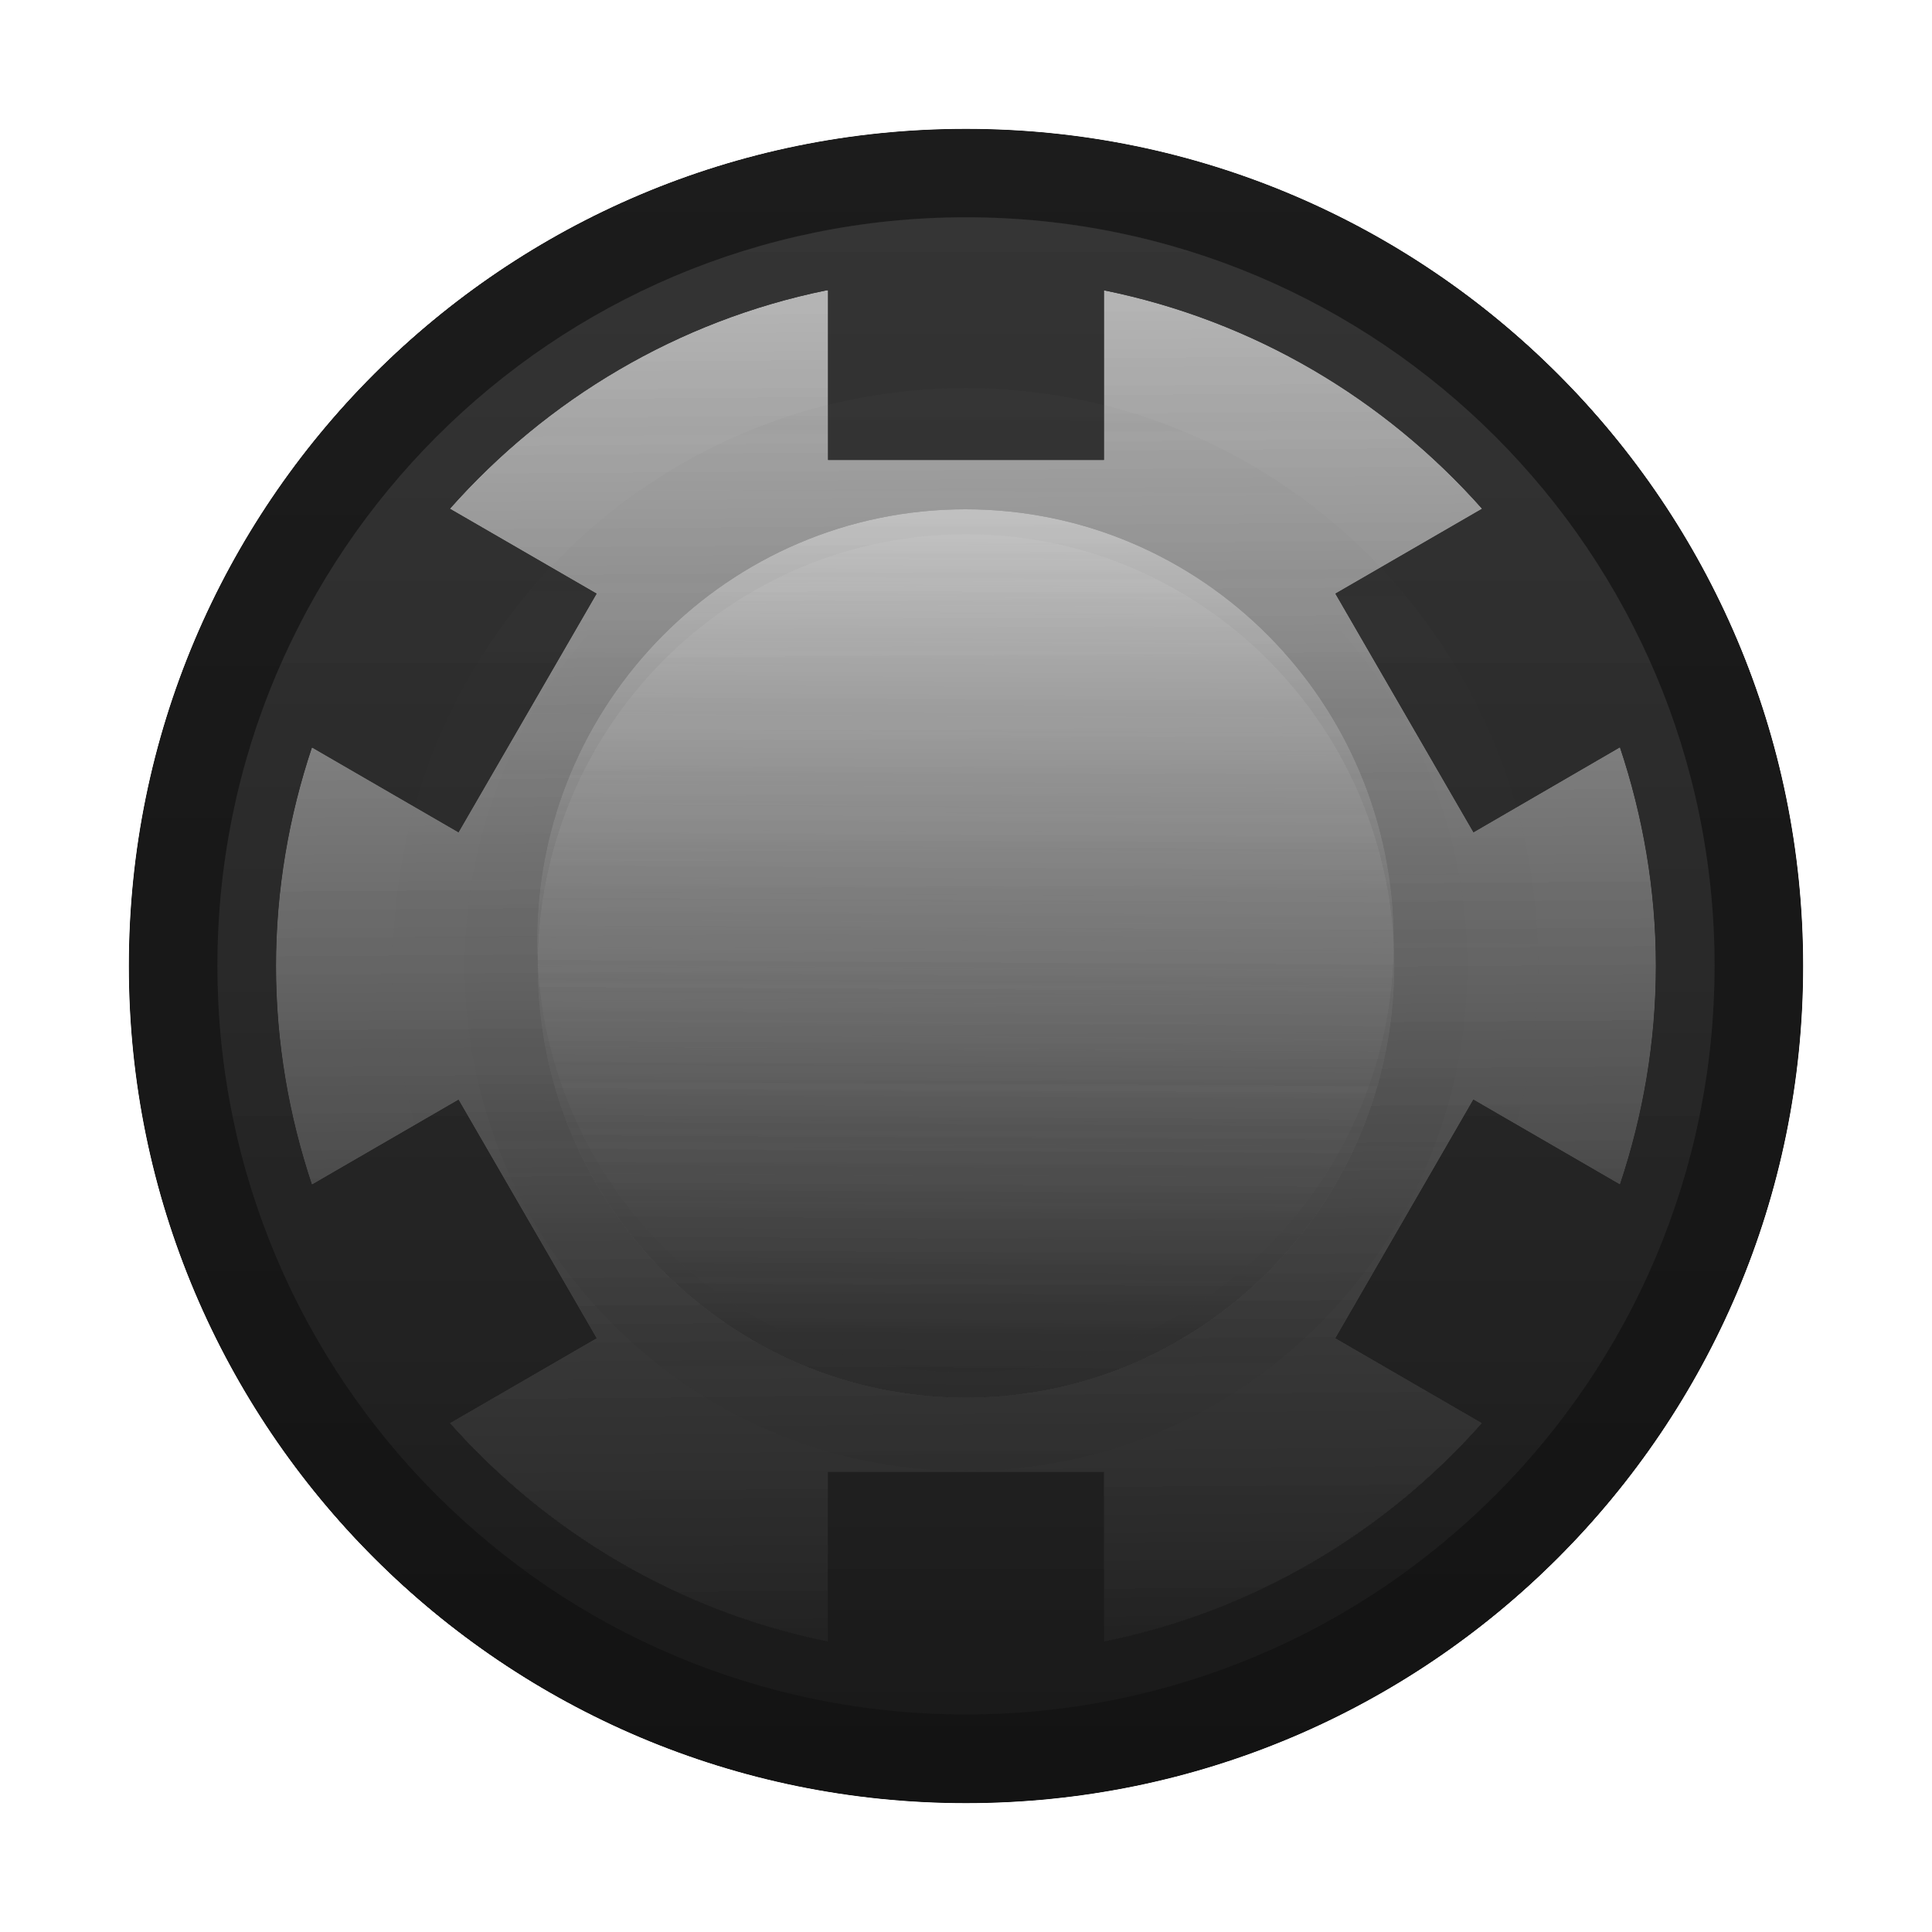
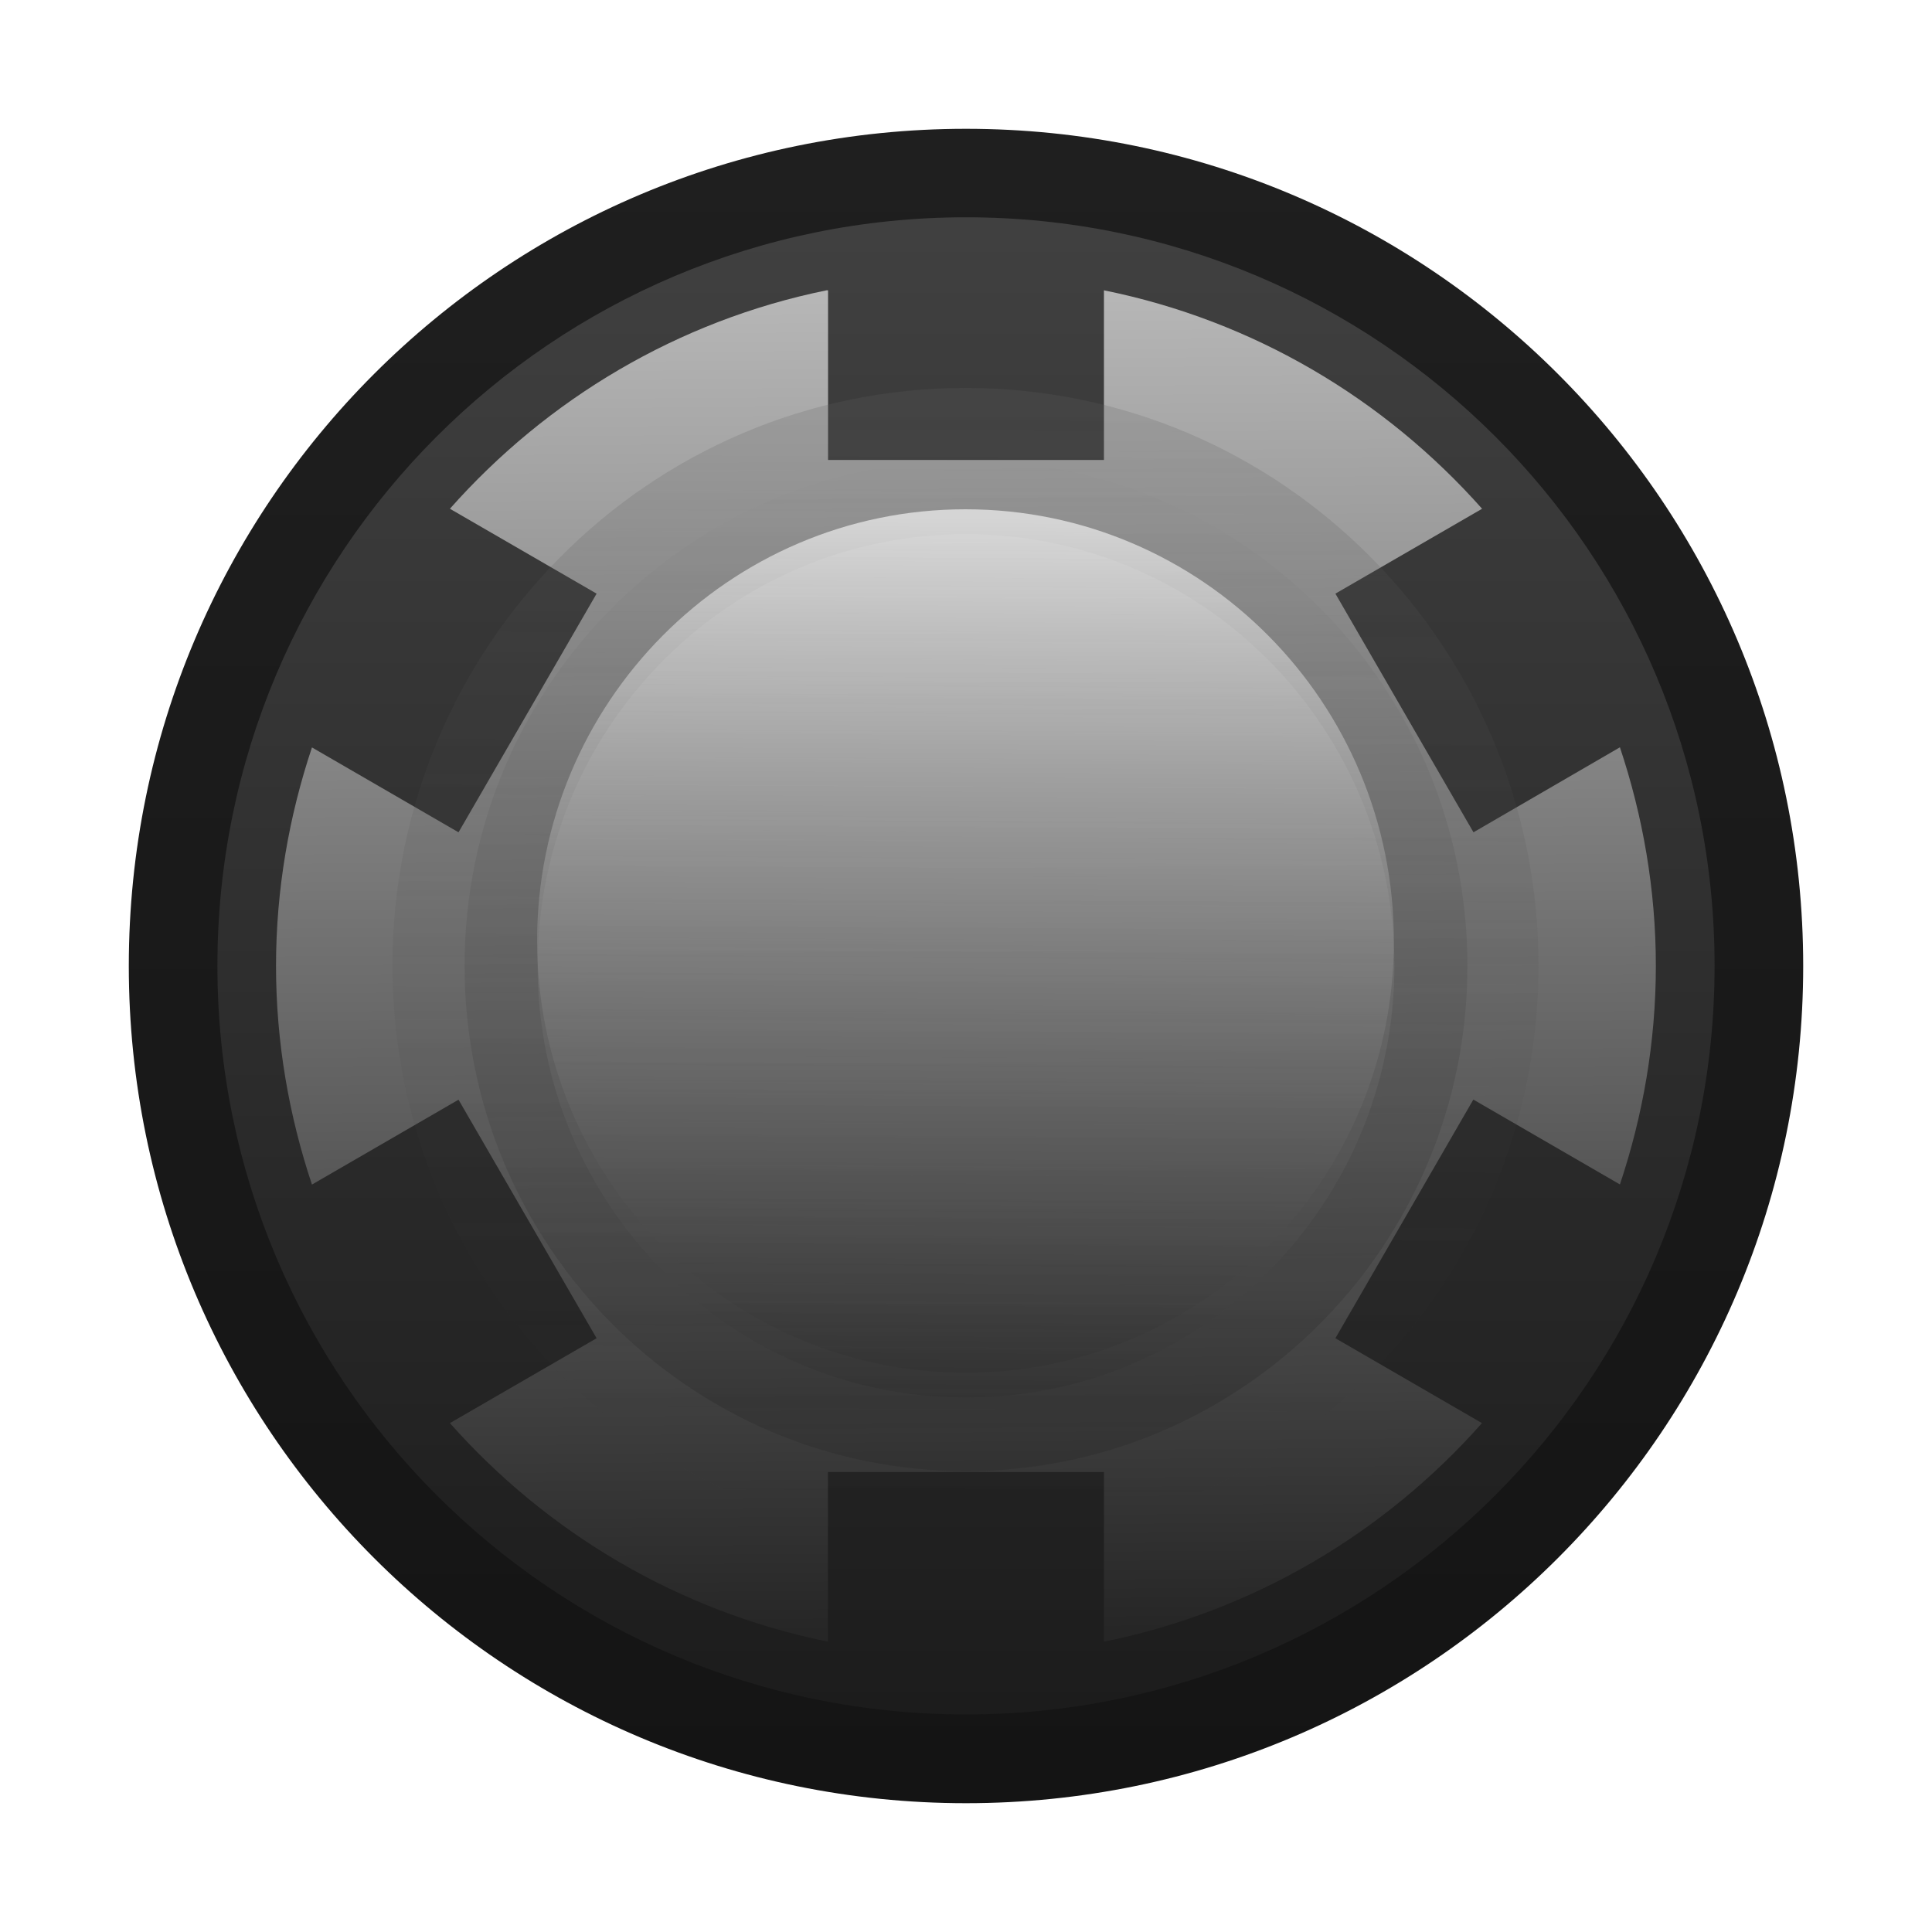
<svg xmlns="http://www.w3.org/2000/svg" xmlns:xlink="http://www.w3.org/1999/xlink" version="1.0" id="svg18800" x="0px" y="0px" width="15px" height="14.999px" viewBox="0 0 15 14.999" enable-background="new 0 0 15 14.999" xml:space="preserve">
  <defs id="defs1054">
    <linearGradient id="linearGradient45937">
      <stop style="stop-color:#b4b4b4;stop-opacity:0.502" offset="0" id="stop45933" />
      <stop style="stop-color:#333333;stop-opacity:1" offset="1" id="stop45935" />
    </linearGradient>
    <linearGradient id="linearGradient44367">
      <stop style="stop-color:#212121;stop-opacity:0.263" offset="0" id="stop44363" />
      <stop style="stop-color:#2f2f2f;stop-opacity:0;" offset="1" id="stop44365" />
    </linearGradient>
    <linearGradient id="linearGradient44221">
      <stop style="stop-color:#606060;stop-opacity:0.22" offset="0" id="stop44217" />
      <stop style="stop-color:#2f2f2f;stop-opacity:0;" offset="1" id="stop44219" />
    </linearGradient>
    <linearGradient id="linearGradient43531">
      <stop style="stop-color:#ffffff;stop-opacity:0.621" offset="0" id="stop43527" />
      <stop style="stop-color:#2a2a2a;stop-opacity:0.25" offset="1" id="stop43529" />
    </linearGradient>
    <linearGradient id="linearGradient42813">
      <stop style="stop-color:#262626;stop-opacity:1" offset="0" id="stop42809" />
      <stop style="stop-color:#b6b6b6;stop-opacity:1" offset="1" id="stop42811" />
    </linearGradient>
    <linearGradient id="linearGradient21880-8">
      <stop style="stop-color:#444444;stop-opacity:1" offset="0" id="stop28150" />
      <stop style="stop-color:#939393;stop-opacity:1" offset="1" id="stop28152" />
    </linearGradient>
    <linearGradient id="SVGID_3_-7" gradientUnits="userSpaceOnUse" x1="520.135" y1="-5410.4" x2="530.864" y2="-5410.4" gradientTransform="rotate(90,-2442.45,-2960.45)">
      <stop offset="0.011" style="stop-color:#4C4C4C" id="stop1042-0" />
      <stop offset="1" style="stop-color:#3B3B3B" id="stop1044-9" />
    </linearGradient>
    <linearGradient xlink:href="#linearGradient21880-8" id="linearGradient26150" x1="10.12" y1="12.044" x2="4.95" y2="2.81" gradientUnits="userSpaceOnUse" spreadMethod="pad" />
    <linearGradient xlink:href="#linearGradient42813" id="linearGradient41884" x1="19.21" y1="12.663" x2="19.133" y2="2.324" gradientUnits="userSpaceOnUse" gradientTransform="translate(-11.69643)" />
    <linearGradient xlink:href="#linearGradient44221" id="linearGradient43533" x1="7.522" y1="11.362" x2="7.478" y2="3.571" gradientUnits="userSpaceOnUse" gradientTransform="matrix(1.140144,0,0,1.140144,-1.050518,-16.04146)" />
    <linearGradient xlink:href="#linearGradient44367" id="linearGradient43921" gradientUnits="userSpaceOnUse" x1="7.522" y1="11.362" x2="7.478" y2="3.571" gradientTransform="matrix(0.99767,0,0,0.99767,0.02148263,0.02140692)" />
    <linearGradient xlink:href="#linearGradient43531" id="linearGradient44075" gradientUnits="userSpaceOnUse" gradientTransform="matrix(0.852424,0,0,0.852424,1.106227,-13.69497)" x1="7.522" y1="11.362" x2="7.478" y2="3.571" />
    <linearGradient xlink:href="#linearGradient45937" id="linearGradient45901" gradientUnits="userSpaceOnUse" gradientTransform="matrix(0.852424,0,0,0.852424,1.110243,-13.88879)" x1="7.522" y1="11.362" x2="7.478" y2="3.571" />
-     <filter style="color-interpolation-filters:sRGB;" id="filter61053" x="0" y="0" width="1" height="1">
-       <feColorMatrix type="hueRotate" values="180" result="fbSourceGraphic" in="SourceGraphic" id="feColorMatrix61035" />
-       <feColorMatrix values="1 0 0 0 0 0 1 0 0 0 0 0 1 0 0 -0.212 -0.715 -0.072 1 0 " in="SourceGraphic" result="result1" id="feColorMatrix61037" />
-       <feColorMatrix type="hueRotate" values="0" id="feColorMatrix61039" />
-       <feColorMatrix values="1 0 0 0 0 0 1 0 0 0 0 0 1 0 0 0 0 0 1 0 " result="result3" id="feColorMatrix61041" />
-       <feComposite in2="result3" result="result6" operator="atop" id="feComposite61043" />
-       <feComposite in2="result6" operator="arithmetic" k2="0.5" k1="0.5" k3="0.5" in="result6" result="result4" id="feComposite61045" />
-       <feBlend in2="fbSourceGraphic" mode="normal" result="result2" in="result4" id="feBlend61047" />
-       <feComposite in2="result2" operator="arithmetic" k2="1" result="result5" id="feComposite61049" />
-       <feComposite in2="SourceGraphic" operator="in" result="result5" id="feComposite61051" />
-     </filter>
-     <filter style="color-interpolation-filters:sRGB;" id="filter61073" x="0" y="0" width="1" height="1">
-       <feColorMatrix type="hueRotate" values="180" result="fbSourceGraphic" in="SourceGraphic" id="feColorMatrix61055" />
-       <feColorMatrix values="1 0 0 0 0 0 1 0 0 0 0 0 1 0 0 -0.212 -0.715 -0.072 1 0 " in="SourceGraphic" result="result1" id="feColorMatrix61057" />
-       <feColorMatrix type="hueRotate" values="0" id="feColorMatrix61059" />
-       <feColorMatrix values="1 0 0 0 0 0 1 0 0 0 0 0 1 0 0 0 0 0 1 0 " result="result3" id="feColorMatrix61061" />
-       <feComposite in2="result3" result="result6" operator="atop" id="feComposite61063" />
-       <feComposite in2="result6" operator="arithmetic" k2="0.5" k1="0.5" k3="0.5" in="result6" result="result4" id="feComposite61065" />
-       <feBlend in2="fbSourceGraphic" mode="normal" result="result2" in="result4" id="feBlend61067" />
-       <feComposite in2="result2" operator="arithmetic" k2="1" result="result5" id="feComposite61069" />
-       <feComposite in2="SourceGraphic" operator="in" result="result5" id="feComposite61071" />
-     </filter>
-     <filter style="color-interpolation-filters:sRGB;" id="filter61093" x="0" y="0" width="1" height="1">
-       <feColorMatrix type="hueRotate" values="180" result="fbSourceGraphic" in="SourceGraphic" id="feColorMatrix61075" />
-       <feColorMatrix values="1 0 0 0 0 0 1 0 0 0 0 0 1 0 0 -0.212 -0.715 -0.072 1 0 " in="SourceGraphic" result="result1" id="feColorMatrix61077" />
-       <feColorMatrix type="hueRotate" values="0" id="feColorMatrix61079" />
-       <feColorMatrix values="1 0 0 0 0 0 1 0 0 0 0 0 1 0 0 0 0 0 1 0 " result="result3" id="feColorMatrix61081" />
-       <feComposite in2="result3" result="result6" operator="atop" id="feComposite61083" />
-       <feComposite in2="result6" operator="arithmetic" k2="0.5" k1="0.5" k3="0.5" in="result6" result="result4" id="feComposite61085" />
-       <feBlend in2="fbSourceGraphic" mode="normal" result="result2" in="result4" id="feBlend61087" />
-       <feComposite in2="result2" operator="arithmetic" k2="1" result="result5" id="feComposite61089" />
-       <feComposite in2="SourceGraphic" operator="in" result="result5" id="feComposite61091" />
-     </filter>
-     <filter style="color-interpolation-filters:sRGB;" id="filter61113" x="0" y="0" width="1" height="1">
-       <feColorMatrix type="hueRotate" values="180" result="fbSourceGraphic" in="SourceGraphic" id="feColorMatrix61095" />
-       <feColorMatrix values="1 0 0 0 0 0 1 0 0 0 0 0 1 0 0 -0.212 -0.715 -0.072 1 0 " in="SourceGraphic" result="result1" id="feColorMatrix61097" />
-       <feColorMatrix type="hueRotate" values="0" id="feColorMatrix61099" />
-       <feColorMatrix values="1 0 0 0 0 0 1 0 0 0 0 0 1 0 0 0 0 0 1 0 " result="result3" id="feColorMatrix61101" />
-       <feComposite in2="result3" result="result6" operator="atop" id="feComposite61103" />
-       <feComposite in2="result6" operator="arithmetic" k2="0.5" k1="0.5" k3="0.5" in="result6" result="result4" id="feComposite61105" />
-       <feBlend in2="fbSourceGraphic" mode="normal" result="result2" in="result4" id="feBlend61107" />
-       <feComposite in2="result2" operator="arithmetic" k2="1" result="result5" id="feComposite61109" />
-       <feComposite in2="SourceGraphic" operator="in" result="result5" id="feComposite61111" />
-     </filter>
-     <filter style="color-interpolation-filters:sRGB;" id="filter61133" x="0" y="0" width="1" height="1">
-       <feColorMatrix type="hueRotate" values="180" result="fbSourceGraphic" in="SourceGraphic" id="feColorMatrix61115" />
-       <feColorMatrix values="1 0 0 0 0 0 1 0 0 0 0 0 1 0 0 -0.212 -0.715 -0.072 1 0 " in="SourceGraphic" result="result1" id="feColorMatrix61117" />
-       <feColorMatrix type="hueRotate" values="0" id="feColorMatrix61119" />
-       <feColorMatrix values="1 0 0 0 0 0 1 0 0 0 0 0 1 0 0 0 0 0 1 0 " result="result3" id="feColorMatrix61121" />
-       <feComposite in2="result3" result="result6" operator="atop" id="feComposite61123" />
-       <feComposite in2="result6" operator="arithmetic" k2="0.5" k1="0.5" k3="0.5" in="result6" result="result4" id="feComposite61125" />
-       <feBlend in2="fbSourceGraphic" mode="normal" result="result2" in="result4" id="feBlend61127" />
-       <feComposite in2="result2" operator="arithmetic" k2="1" result="result5" id="feComposite61129" />
-       <feComposite in2="SourceGraphic" operator="in" result="result5" id="feComposite61131" />
-     </filter>
-     <filter style="color-interpolation-filters:sRGB;" id="filter61153" x="0" y="0" width="1" height="1">
-       <feColorMatrix type="hueRotate" values="180" result="fbSourceGraphic" in="SourceGraphic" id="feColorMatrix61135" />
-       <feColorMatrix values="1 0 0 0 0 0 1 0 0 0 0 0 1 0 0 -0.212 -0.715 -0.072 1 0 " in="SourceGraphic" result="result1" id="feColorMatrix61137" />
-       <feColorMatrix type="hueRotate" values="0" id="feColorMatrix61139" />
-       <feColorMatrix values="1 0 0 0 0 0 1 0 0 0 0 0 1 0 0 0 0 0 1 0 " result="result3" id="feColorMatrix61141" />
-       <feComposite in2="result3" result="result6" operator="atop" id="feComposite61143" />
-       <feComposite in2="result6" operator="arithmetic" k2="0.5" k1="0.5" k3="0.5" in="result6" result="result4" id="feComposite61145" />
-       <feBlend in2="fbSourceGraphic" mode="normal" result="result2" in="result4" id="feBlend61147" />
-       <feComposite in2="result2" operator="arithmetic" k2="1" result="result5" id="feComposite61149" />
-       <feComposite in2="SourceGraphic" operator="in" result="result5" id="feComposite61151" />
-     </filter>
-     <filter style="color-interpolation-filters:sRGB;" id="filter61173" x="0" y="0" width="1" height="1">
-       <feColorMatrix type="hueRotate" values="180" result="fbSourceGraphic" in="SourceGraphic" id="feColorMatrix61155" />
-       <feColorMatrix values="1 0 0 0 0 0 1 0 0 0 0 0 1 0 0 -0.212 -0.715 -0.072 1 0 " in="SourceGraphic" result="result1" id="feColorMatrix61157" />
-       <feColorMatrix type="hueRotate" values="0" id="feColorMatrix61159" />
-       <feColorMatrix values="1 0 0 0 0 0 1 0 0 0 0 0 1 0 0 0 0 0 1 0 " result="result3" id="feColorMatrix61161" />
-       <feComposite in2="result3" result="result6" operator="atop" id="feComposite61163" />
-       <feComposite in2="result6" operator="arithmetic" k2="0.5" k1="0.5" k3="0.5" in="result6" result="result4" id="feComposite61165" />
-       <feBlend in2="fbSourceGraphic" mode="normal" result="result2" in="result4" id="feBlend61167" />
-       <feComposite in2="result2" operator="arithmetic" k2="1" result="result5" id="feComposite61169" />
-       <feComposite in2="SourceGraphic" operator="in" result="result5" id="feComposite61171" />
-     </filter>
  </defs>
-   <path id="path21844" style="fill:url(#linearGradient26150);fill-opacity:1;stroke-width:0.922;filter:url(#filter61173)" d="m 8.724,2.292 c -0.311,0.327 0.114,0.925 -0.286,1.228 -0.472,-3.533e-4 -0.945,3.585e-4 -1.417,0 C 6.809,3.494 6.525,3.612 6.425,3.349 6.36,3.086 6.485,2.465 6.276,2.305 A 5.357,5.357 0 0 0 3.687,3.763 C 3.636,3.942 3.687,4.115 3.93,4.186 4.334,4.405 4.581,4.683 4.231,5.448 3.983,5.837 3.853,6.067 3.496,6.334 3.059,6.492 2.81,5.737 2.353,6.029 a 5.357,5.357 0 0 0 -0.211,1.478 5.357,5.357 0 0 0 0.198,1.419 c 0.023,0.036 0.047,0.072 0.076,0.104 0.478,0.178 0.735,-0.635 1.186,-0.29 0.319,0.435 0.532,0.948 0.852,1.386 0.209,0.55 -0.522,0.583 -0.754,0.868 -0.031,0.092 -0.037,0.171 -0.025,0.243 a 5.357,5.357 0 0 0 2.592,1.469 c 0.344,-0.237 -0.093,-0.923 0.292,-1.212 h 1.428 c 0.172,0.034 0.406,-0.078 0.526,0.077 0.223,0.243 -0.024,0.979 0.22,1.134 a 5.357,5.357 0 0 0 2.6,-1.474 c 0.04,-0.151 -0.005,-0.295 -0.212,-0.38 -0.48,-0.121 -0.829,-0.648 -0.353,-1.037 0.254,-0.362 0.385,-0.884 0.749,-1.136 0.426,-0.148 0.697,0.59 1.132,0.304 A 5.357,5.357 0 0 0 12.858,7.508 5.357,5.357 0 0 0 12.663,6.08 c -5.88e-4,-5.927e-4 -0.001,-0.001 -0.002,-0.002 -0.051,-0.051 -0.116,-0.088 -0.2,-0.104 C 12.05,5.935 11.778,6.64 11.372,6.238 11.089,5.86 10.929,5.42 10.649,5.032 10.263,4.61 10.804,4.229 11.185,4.157 11.337,4.029 11.37,3.896 11.335,3.768 A 5.357,5.357 0 0 0 8.724,2.292 Z" />
-   <g id="g1051" style="filter:url(#filter61153)">
+   <path id="path21844" style="fill:url(#linearGradient26150);fill-opacity:1;stroke-width:0.922" d="m 8.724,2.292 c -0.311,0.327 0.114,0.925 -0.286,1.228 -0.472,-3.533e-4 -0.945,3.585e-4 -1.417,0 C 6.809,3.494 6.525,3.612 6.425,3.349 6.36,3.086 6.485,2.465 6.276,2.305 A 5.357,5.357 0 0 0 3.687,3.763 C 3.636,3.942 3.687,4.115 3.93,4.186 4.334,4.405 4.581,4.683 4.231,5.448 3.983,5.837 3.853,6.067 3.496,6.334 3.059,6.492 2.81,5.737 2.353,6.029 a 5.357,5.357 0 0 0 -0.211,1.478 5.357,5.357 0 0 0 0.198,1.419 c 0.023,0.036 0.047,0.072 0.076,0.104 0.478,0.178 0.735,-0.635 1.186,-0.29 0.319,0.435 0.532,0.948 0.852,1.386 0.209,0.55 -0.522,0.583 -0.754,0.868 -0.031,0.092 -0.037,0.171 -0.025,0.243 a 5.357,5.357 0 0 0 2.592,1.469 c 0.344,-0.237 -0.093,-0.923 0.292,-1.212 h 1.428 c 0.172,0.034 0.406,-0.078 0.526,0.077 0.223,0.243 -0.024,0.979 0.22,1.134 a 5.357,5.357 0 0 0 2.6,-1.474 c 0.04,-0.151 -0.005,-0.295 -0.212,-0.38 -0.48,-0.121 -0.829,-0.648 -0.353,-1.037 0.254,-0.362 0.385,-0.884 0.749,-1.136 0.426,-0.148 0.697,0.59 1.132,0.304 A 5.357,5.357 0 0 0 12.858,7.508 5.357,5.357 0 0 0 12.663,6.08 c -5.88e-4,-5.927e-4 -0.001,-0.001 -0.002,-0.002 -0.051,-0.051 -0.116,-0.088 -0.2,-0.104 C 12.05,5.935 11.778,6.64 11.372,6.238 11.089,5.86 10.929,5.42 10.649,5.032 10.263,4.61 10.804,4.229 11.185,4.157 11.337,4.029 11.37,3.896 11.335,3.768 A 5.357,5.357 0 0 0 8.724,2.292 Z" />
+   <g id="g1051">
    <linearGradient id="SVGID_1_" gradientUnits="userSpaceOnUse" x1="519" y1="-5410.4" x2="532" y2="-5410.4" gradientTransform="matrix(0 1 -1 0 -5402.9 -518)">
      <stop offset="0.006" style="stop-color:#1f1f1f;stop-opacity:1" id="stop1028" />
      <stop offset="1" style="stop-color:#141414;stop-opacity:1" id="stop1030" />
    </linearGradient>
    <circle fill="url(#SVGID_1_)" cx="7.5" cy="7.5" r="6.5" id="circle1033" />
    <linearGradient id="SVGID_2_" gradientUnits="userSpaceOnUse" x1="519.687" y1="-5410.4" x2="531.311" y2="-5410.4" gradientTransform="matrix(0 1 -1 0 -5402.9 -518)">
      <stop offset="0.011" style="stop-color:#404040;stop-opacity:1" id="stop1035" />
      <stop offset="1" style="stop-color:#1c1c1c;stop-opacity:1" id="stop1037" />
    </linearGradient>
    <circle fill="url(#SVGID_2_)" cx="7.5" cy="7.499" r="5.812" id="circle1040" />
    <linearGradient id="SVGID_3_" gradientUnits="userSpaceOnUse" x1="520.135" y1="-5410.4" x2="530.864" y2="-5410.4" gradientTransform="matrix(0 1 -1 0 -5402.9 -518)">
      <stop offset="0.011" style="stop-color:#4C4C4C" id="stop1042" />
      <stop offset="1" style="stop-color:#3B3B3B" id="stop1044" />
    </linearGradient>
  </g>
-   <path style="fill:url(#linearGradient41884);fill-opacity:1;stroke:none;stroke-width:0.714;stroke-linecap:square;stroke-linejoin:miter;stroke-miterlimit:4;stroke-dasharray:none;stroke-dashoffset:0;stroke-opacity:1;filter:url(#filter61133)" d="M 6.417,2.254 C 5.262,2.49 4.247,3.099 3.493,3.95 L 4.632,4.609 3.56,6.462 2.422,5.803 C 2.244,6.336 2.143,6.908 2.143,7.5 c 0,0.592 0.101,1.164 0.279,1.697 L 3.56,8.538 4.632,10.39 3.493,11.049 c 0.757,0.853 1.775,1.461 2.935,1.697 v -1.317 h 2.143 v 1.317 c 1.16,-0.235 2.179,-0.843 2.935,-1.697 l -1.138,-0.659 1.071,-1.853 1.138,0.659 c 0.178,-0.533 0.279,-1.105 0.279,-1.697 0,-0.592 -0.101,-1.164 -0.279,-1.697 L 11.44,6.462 10.368,4.609 11.507,3.95 C 10.75,3.097 9.732,2.489 8.571,2.254 V 3.571 H 6.429 V 2.254 c -0.004,7.179e-4 -0.008,-7.25e-4 -0.011,0 z" id="path5888" />
-   <ellipse style="fill:url(#linearGradient43921);fill-opacity:1;stroke:none;stroke-width:0.446;stroke-opacity:1;filter:url(#filter61113)" id="ellipse44067" cx="7.5" cy="7.499" rx="3.893" ry="3.923" />
-   <ellipse style="fill:url(#linearGradient45901);fill-opacity:1;stroke:none;stroke-width:0.381;stroke-opacity:1;filter:url(#filter61093)" id="ellipse45819" cx="7.5" cy="-7.499" rx="3.326" ry="3.352" transform="scale(1,-1)" />
-   <ellipse style="fill:url(#linearGradient43533);fill-opacity:1;stroke:none;stroke-width:0.51;stroke-opacity:1;filter:url(#filter61073)" id="path43393" cx="7.496" cy="-7.496" rx="4.449" ry="4.484" transform="scale(1,-1)" />
-   <ellipse style="fill:url(#linearGradient44075);fill-opacity:1;stroke:none;stroke-width:0.381;stroke-opacity:1;filter:url(#filter61053)" id="ellipse43855" cx="7.496" cy="-7.306" rx="3.326" ry="3.352" transform="scale(1,-1)" />
+   <path style="fill:url(#linearGradient41884);fill-opacity:1;stroke:none;stroke-width:0.714;stroke-linecap:square;stroke-linejoin:miter;stroke-miterlimit:4;stroke-dasharray:none;stroke-dashoffset:0;stroke-opacity:1" d="M 6.417,2.254 C 5.262,2.49 4.247,3.099 3.493,3.95 L 4.632,4.609 3.56,6.462 2.422,5.803 C 2.244,6.336 2.143,6.908 2.143,7.5 c 0,0.592 0.101,1.164 0.279,1.697 L 3.56,8.538 4.632,10.39 3.493,11.049 c 0.757,0.853 1.775,1.461 2.935,1.697 v -1.317 h 2.143 v 1.317 c 1.16,-0.235 2.179,-0.843 2.935,-1.697 l -1.138,-0.659 1.071,-1.853 1.138,0.659 c 0.178,-0.533 0.279,-1.105 0.279,-1.697 0,-0.592 -0.101,-1.164 -0.279,-1.697 L 11.44,6.462 10.368,4.609 11.507,3.95 C 10.75,3.097 9.732,2.489 8.571,2.254 V 3.571 H 6.429 V 2.254 c -0.004,7.179e-4 -0.008,-7.25e-4 -0.011,0 z" id="path5888" />
+   <ellipse style="fill:url(#linearGradient43921);fill-opacity:1;stroke:none;stroke-width:0.446;stroke-opacity:1" id="ellipse44067" cx="7.5" cy="7.499" rx="3.893" ry="3.923" />
+   <ellipse style="fill:url(#linearGradient45901);fill-opacity:1;stroke:none;stroke-width:0.381;stroke-opacity:1" id="ellipse45819" cx="7.5" cy="-7.499" rx="3.326" ry="3.352" transform="scale(1,-1)" />
+   <ellipse style="fill:url(#linearGradient43533);fill-opacity:1;stroke:none;stroke-width:0.51;stroke-opacity:1" id="path43393" cx="7.496" cy="-7.496" rx="4.449" ry="4.484" transform="scale(1,-1)" />
+   <ellipse style="fill:url(#linearGradient44075);fill-opacity:1;stroke:none;stroke-width:0.381;stroke-opacity:1" id="ellipse43855" cx="7.496" cy="-7.306" rx="3.326" ry="3.352" transform="scale(1,-1)" />
</svg>
